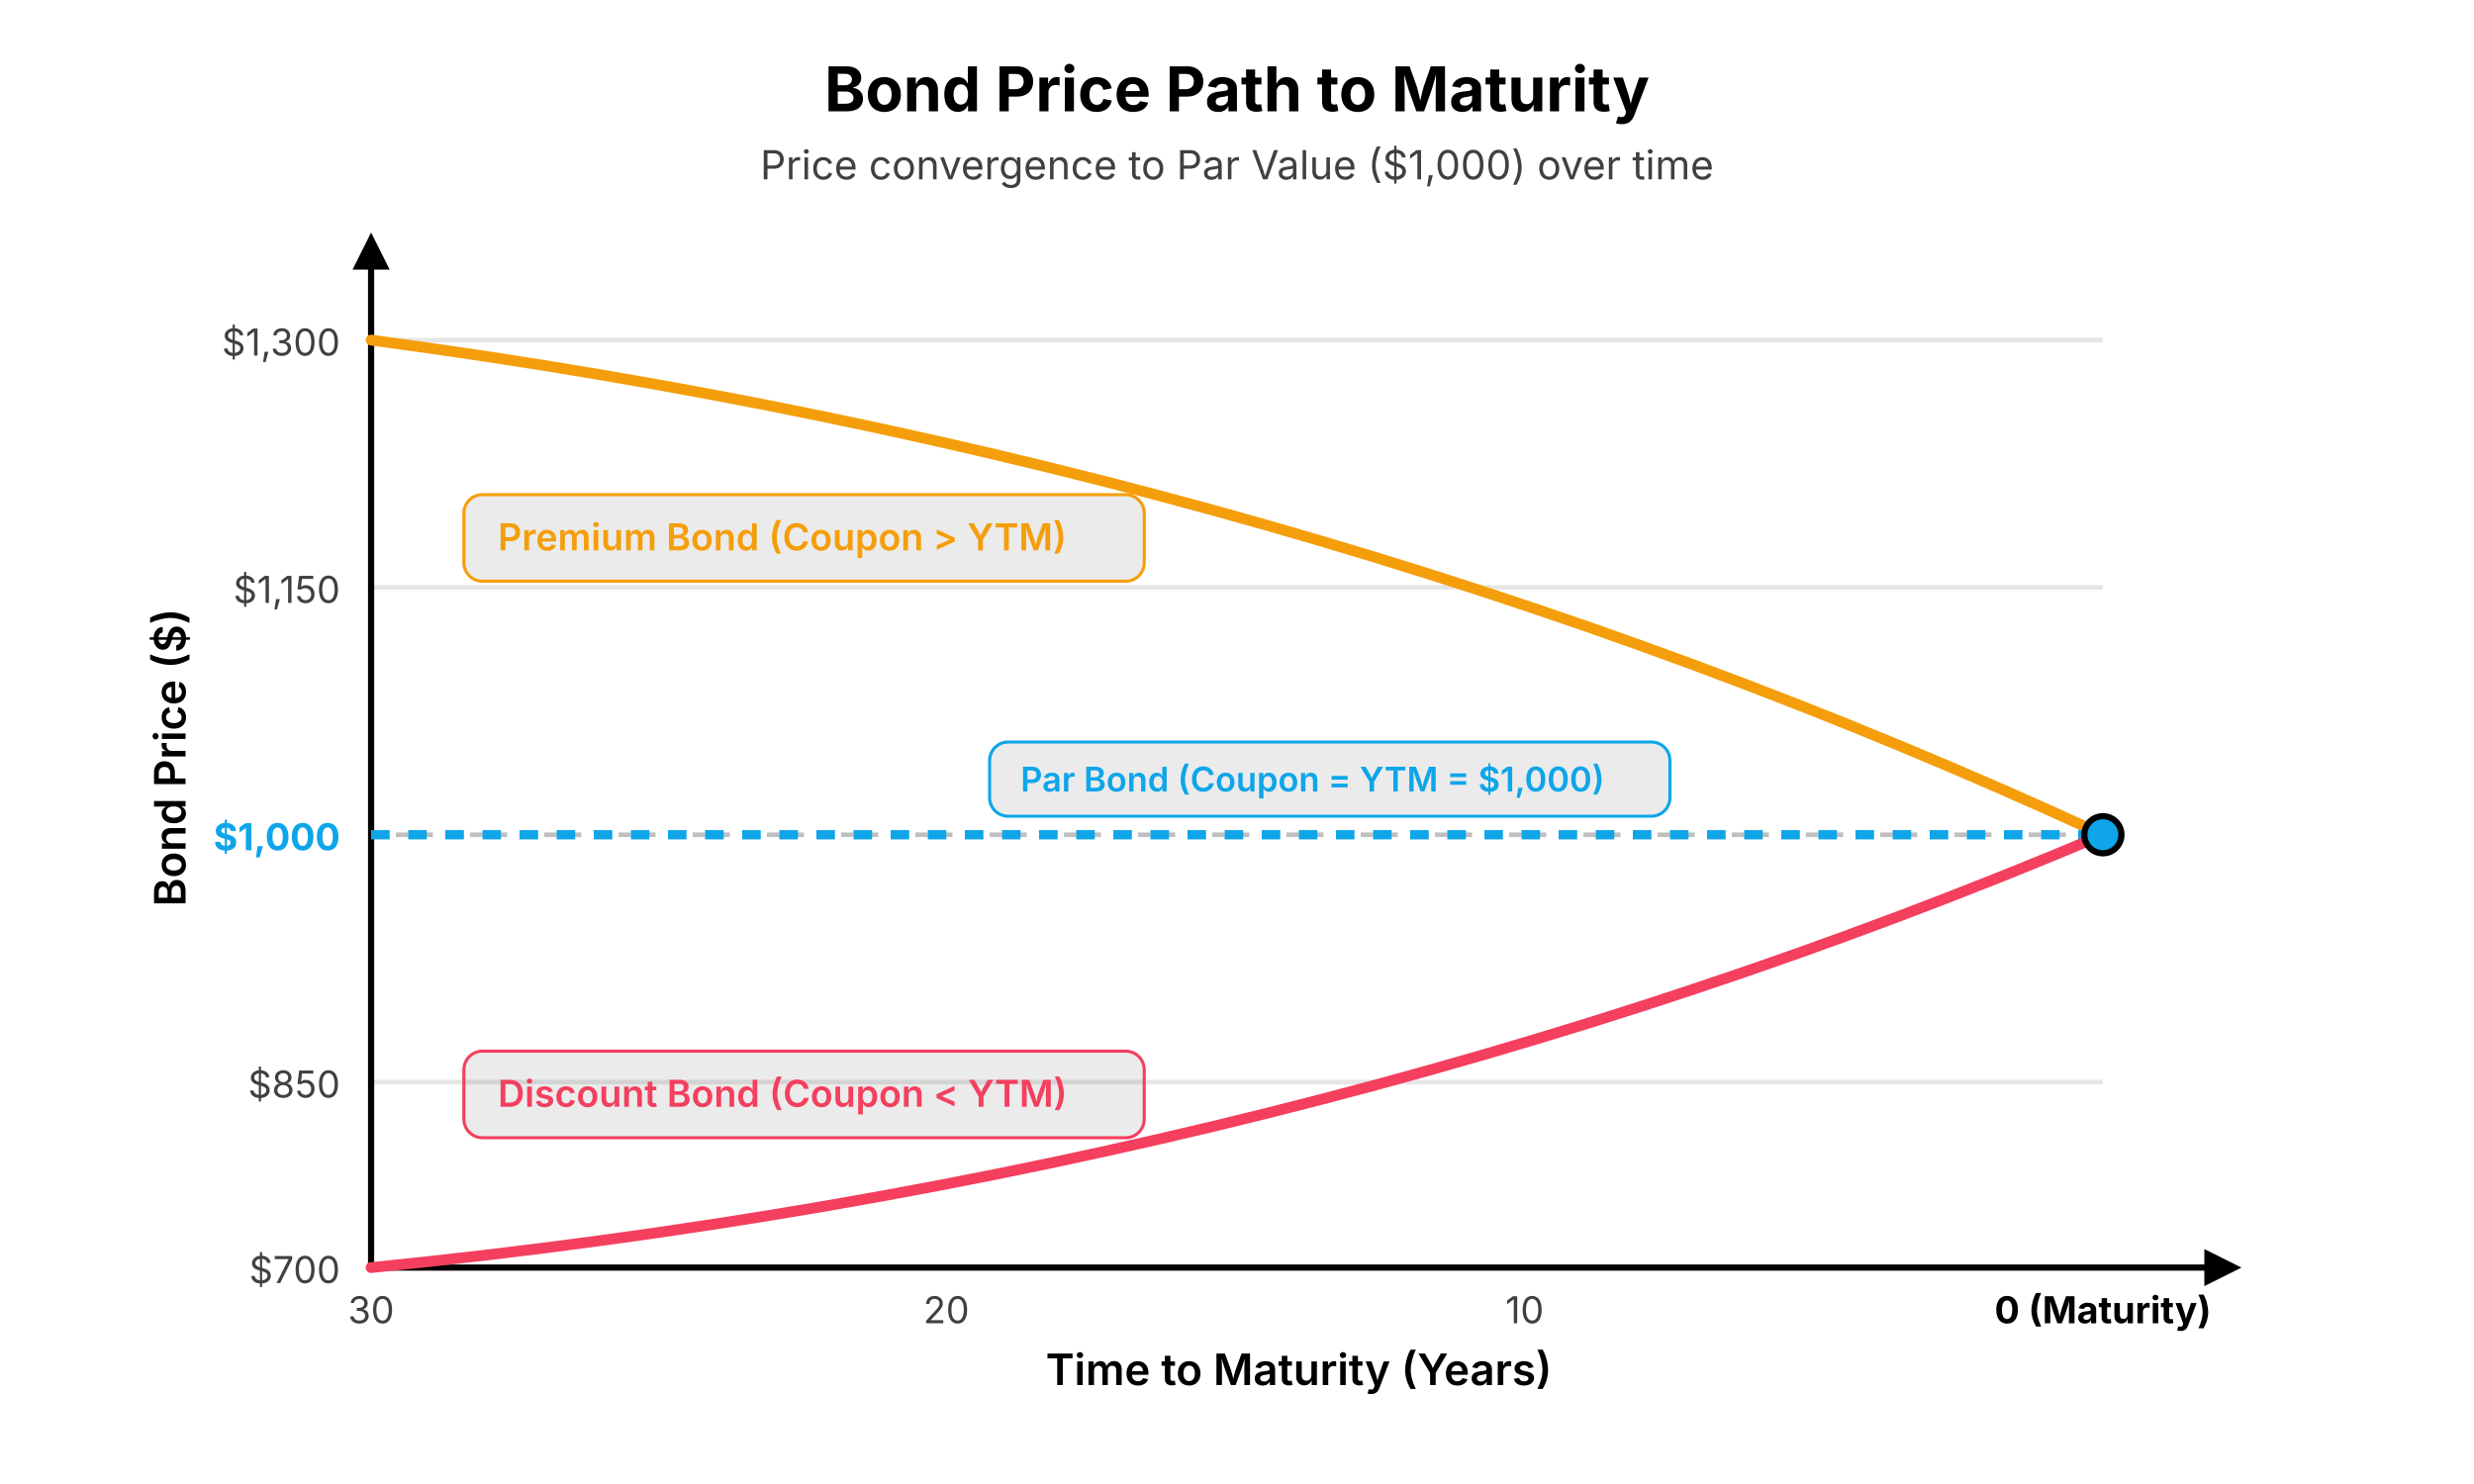
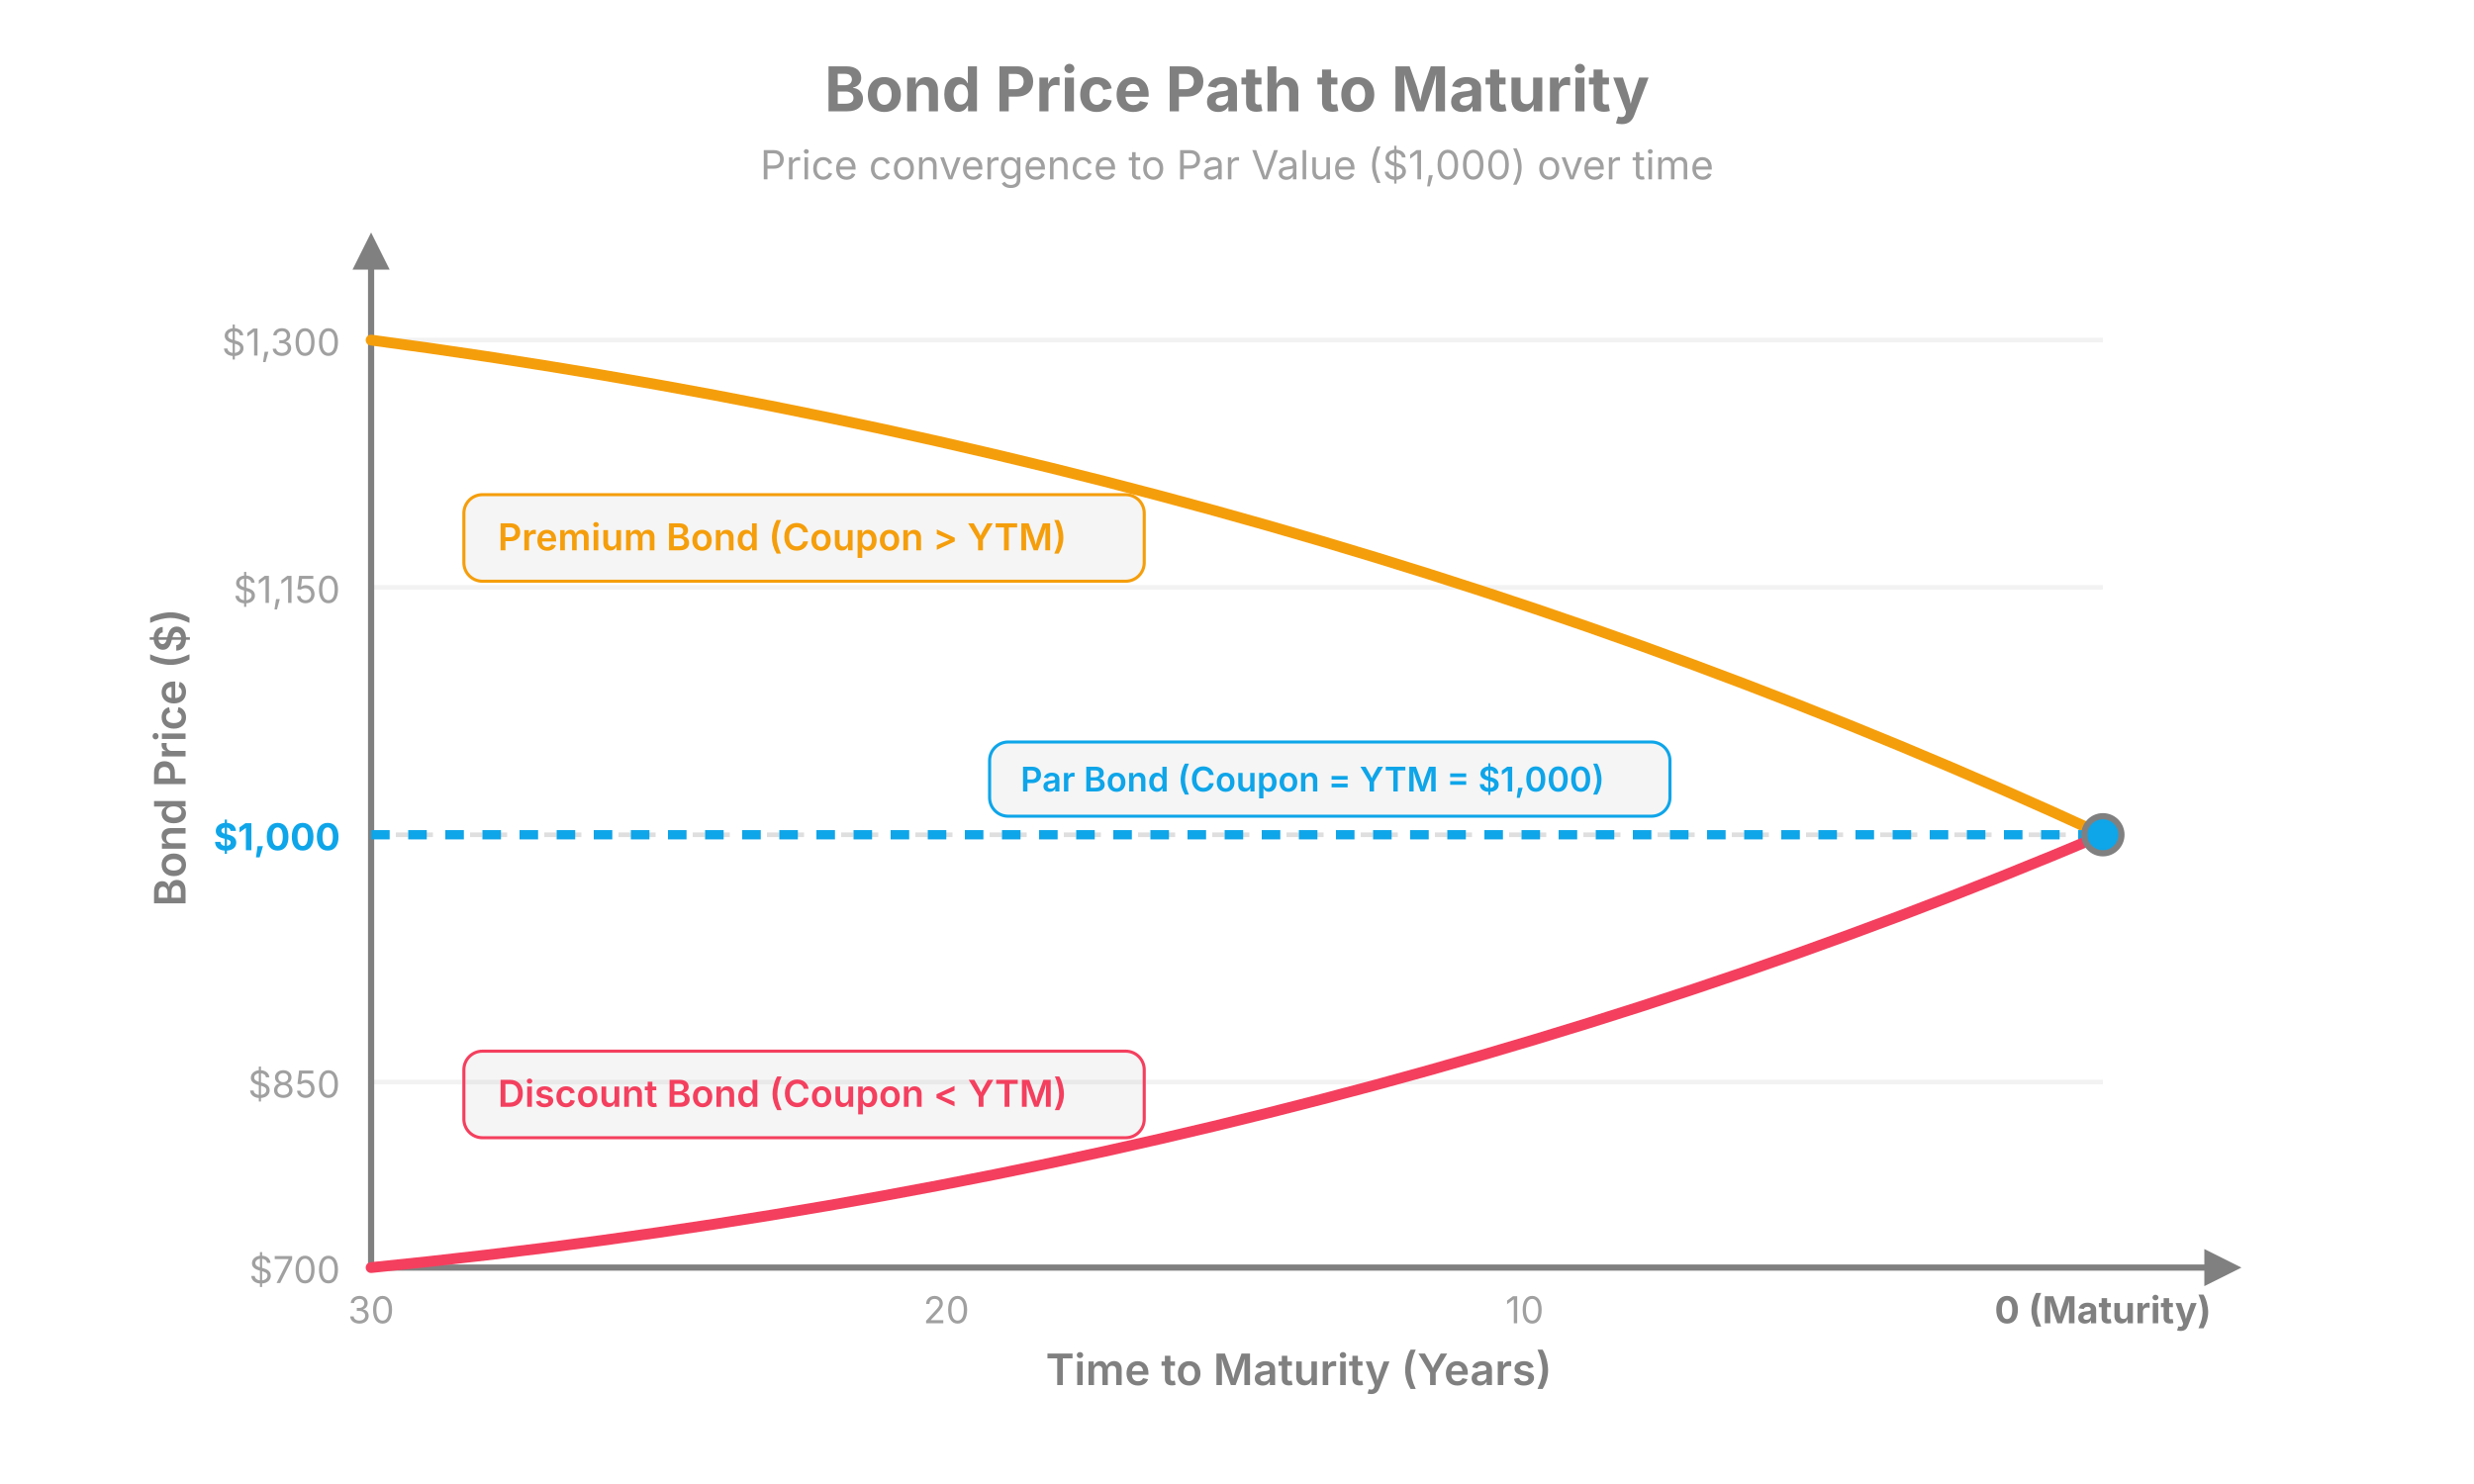
<svg xmlns="http://www.w3.org/2000/svg" viewBox="0 0 800 480" width="100%" height="100%" style="font-family: system-ui, -apple-system, sans-serif;">
  <defs>
    <marker id="arrow1" viewBox="0 0 10 10" refX="6" refY="5" markerWidth="6" markerHeight="6" orient="auto-start-reverse">
-       <path d="M 0 0 L 10 5 L 0 10 z" fill="currentColor" />
+       <path d="M 0 0 L 10 5 L 0 10 z" fill="grey" />
    </marker>
  </defs>
-   <text x="400" y="36" text-anchor="middle" font-size="20" font-weight="700" fill="currentColor">Bond Price Path to Maturity</text>
-   <text x="400" y="58" text-anchor="middle" font-size="13" fill="currentColor" opacity="0.75">Price convergence to Par Value ($1,000) over time</text>
-   <line x1="120" y1="110" x2="680" y2="110" stroke="currentColor" stroke-opacity="0.1" stroke-width="1.5" />
-   <line x1="120" y1="190" x2="680" y2="190" stroke="currentColor" stroke-opacity="0.1" stroke-width="1.5" />
-   <line x1="120" y1="270" x2="680" y2="270" stroke="currentColor" stroke-opacity="0.25" stroke-width="1.5" stroke-dasharray="4 4" />
-   <line x1="120" y1="350" x2="680" y2="350" stroke="currentColor" stroke-opacity="0.1" stroke-width="1.5" />
-   <line x1="120" y1="410" x2="120" y2="80" stroke="currentColor" stroke-width="2" marker-end="url(#arrow1)" />
-   <line x1="120" y1="410" x2="720" y2="410" stroke="currentColor" stroke-width="2" marker-end="url(#arrow1)" />
-   <text x="60" y="245" font-size="14" font-weight="600" fill="currentColor" transform="rotate(-90 60 245)" text-anchor="middle">Bond Price ($)</text>
-   <text x="420" y="448" font-size="14" font-weight="600" fill="currentColor" text-anchor="middle">Time to Maturity (Years)</text>
-   <text x="110" y="115" font-size="12" fill="currentColor" opacity="0.75" text-anchor="end">$1,300</text>
-   <text x="110" y="195" font-size="12" fill="currentColor" opacity="0.75" text-anchor="end">$1,150</text>
+   <text x="400" y="36" text-anchor="middle" font-size="20" font-weight="700" fill="grey">Bond Price Path to Maturity</text>
+   <text x="400" y="58" text-anchor="middle" font-size="13" fill="grey" opacity="0.75">Price convergence to Par Value ($1,000) over time</text>
+   <line x1="120" y1="110" x2="680" y2="110" stroke="grey" stroke-opacity="0.1" stroke-width="1.5" />
+   <line x1="120" y1="190" x2="680" y2="190" stroke="grey" stroke-opacity="0.1" stroke-width="1.5" />
+   <line x1="120" y1="270" x2="680" y2="270" stroke="grey" stroke-opacity="0.25" stroke-width="1.5" stroke-dasharray="4 4" />
+   <line x1="120" y1="350" x2="680" y2="350" stroke="grey" stroke-opacity="0.1" stroke-width="1.5" />
+   <line x1="120" y1="410" x2="120" y2="80" stroke="grey" stroke-width="2" marker-end="url(#arrow1)" />
+   <line x1="120" y1="410" x2="720" y2="410" stroke="grey" stroke-width="2" marker-end="url(#arrow1)" />
+   <text x="60" y="245" font-size="14" font-weight="600" fill="grey" transform="rotate(-90 60 245)" text-anchor="middle">Bond Price ($)</text>
+   <text x="420" y="448" font-size="14" font-weight="600" fill="grey" text-anchor="middle">Time to Maturity (Years)</text>
+   <text x="110" y="115" font-size="12" fill="grey" opacity="0.75" text-anchor="end">$1,300</text>
+   <text x="110" y="195" font-size="12" fill="grey" opacity="0.75" text-anchor="end">$1,150</text>
  <text x="110" y="275" font-size="12" font-weight="700" fill="#0ea5e9" text-anchor="end">$1,000</text>
-   <text x="110" y="355" font-size="12" fill="currentColor" opacity="0.75" text-anchor="end">$850</text>
-   <text x="110" y="415" font-size="12" fill="currentColor" opacity="0.75" text-anchor="end">$700</text>
-   <text x="120" y="428" font-size="12" fill="currentColor" opacity="0.75" text-anchor="middle">30</text>
-   <text x="306" y="428" font-size="12" fill="currentColor" opacity="0.75" text-anchor="middle">20</text>
-   <text x="493" y="428" font-size="12" fill="currentColor" opacity="0.75" text-anchor="middle">10</text>
-   <text x="680" y="428" font-size="12" font-weight="700" fill="currentColor" text-anchor="middle">0 (Maturity)</text>
+   <text x="110" y="355" font-size="12" fill="grey" opacity="0.75" text-anchor="end">$850</text>
+   <text x="110" y="415" font-size="12" fill="grey" opacity="0.75" text-anchor="end">$700</text>
+   <text x="120" y="428" font-size="12" fill="grey" opacity="0.75" text-anchor="middle">30</text>
+   <text x="306" y="428" font-size="12" fill="grey" opacity="0.75" text-anchor="middle">20</text>
+   <text x="493" y="428" font-size="12" fill="grey" opacity="0.75" text-anchor="middle">10</text>
+   <text x="680" y="428" font-size="12" font-weight="700" fill="grey" text-anchor="middle">0 (Maturity)</text>
  <path d="M 120 110 Q 420 150 680 270" fill="none" stroke="#f59e0b" stroke-width="3.5" stroke-linecap="round" />
  <line x1="120" y1="270" x2="680" y2="270" stroke="#0ea5e9" stroke-width="3" stroke-dasharray="6 6" />
  <path d="M 120 410 Q 420 380 680 270" fill="none" stroke="#f43f5e" stroke-width="3.5" stroke-linecap="round" />
-   <circle cx="680" cy="270" r="6" fill="#0ea5e9" stroke="currentColor" stroke-width="2" />
+   <circle cx="680" cy="270" r="6" fill="#0ea5e9" stroke="grey" stroke-width="2" />
  <g transform="translate(150, 160)">
-     <rect x="0" y="0" width="220" height="28" rx="6" fill="currentColor" fill-opacity="0.08" stroke="#f59e0b" stroke-width="1" />
+     <rect x="0" y="0" width="220" height="28" rx="6" fill="grey" fill-opacity="0.08" stroke="#f59e0b" stroke-width="1" />
    <text x="11" y="18" font-size="12" font-weight="600" fill="#f59e0b">Premium Bond (Coupon &gt; YTM)</text>
  </g>
  <g transform="translate(320, 240)">
-     <rect x="0" y="0" width="220" height="24" rx="6" fill="currentColor" fill-opacity="0.08" stroke="#0ea5e9" stroke-width="1" />
+     <rect x="0" y="0" width="220" height="24" rx="6" fill="grey" fill-opacity="0.08" stroke="#0ea5e9" stroke-width="1" />
    <text x="10" y="16" font-size="11" font-weight="600" fill="#0ea5e9">Par Bond (Coupon = YTM = $1,000)</text>
  </g>
  <g transform="translate(150, 340)">
-     <rect x="0" y="0" width="220" height="28" rx="6" fill="currentColor" fill-opacity="0.08" stroke="#f43f5e" stroke-width="1" />
+     <rect x="0" y="0" width="220" height="28" rx="6" fill="grey" fill-opacity="0.08" stroke="#f43f5e" stroke-width="1" />
    <text x="11" y="18" font-size="12" font-weight="600" fill="#f43f5e">Discount Bond (Coupon &lt; YTM)</text>
  </g>
</svg>
